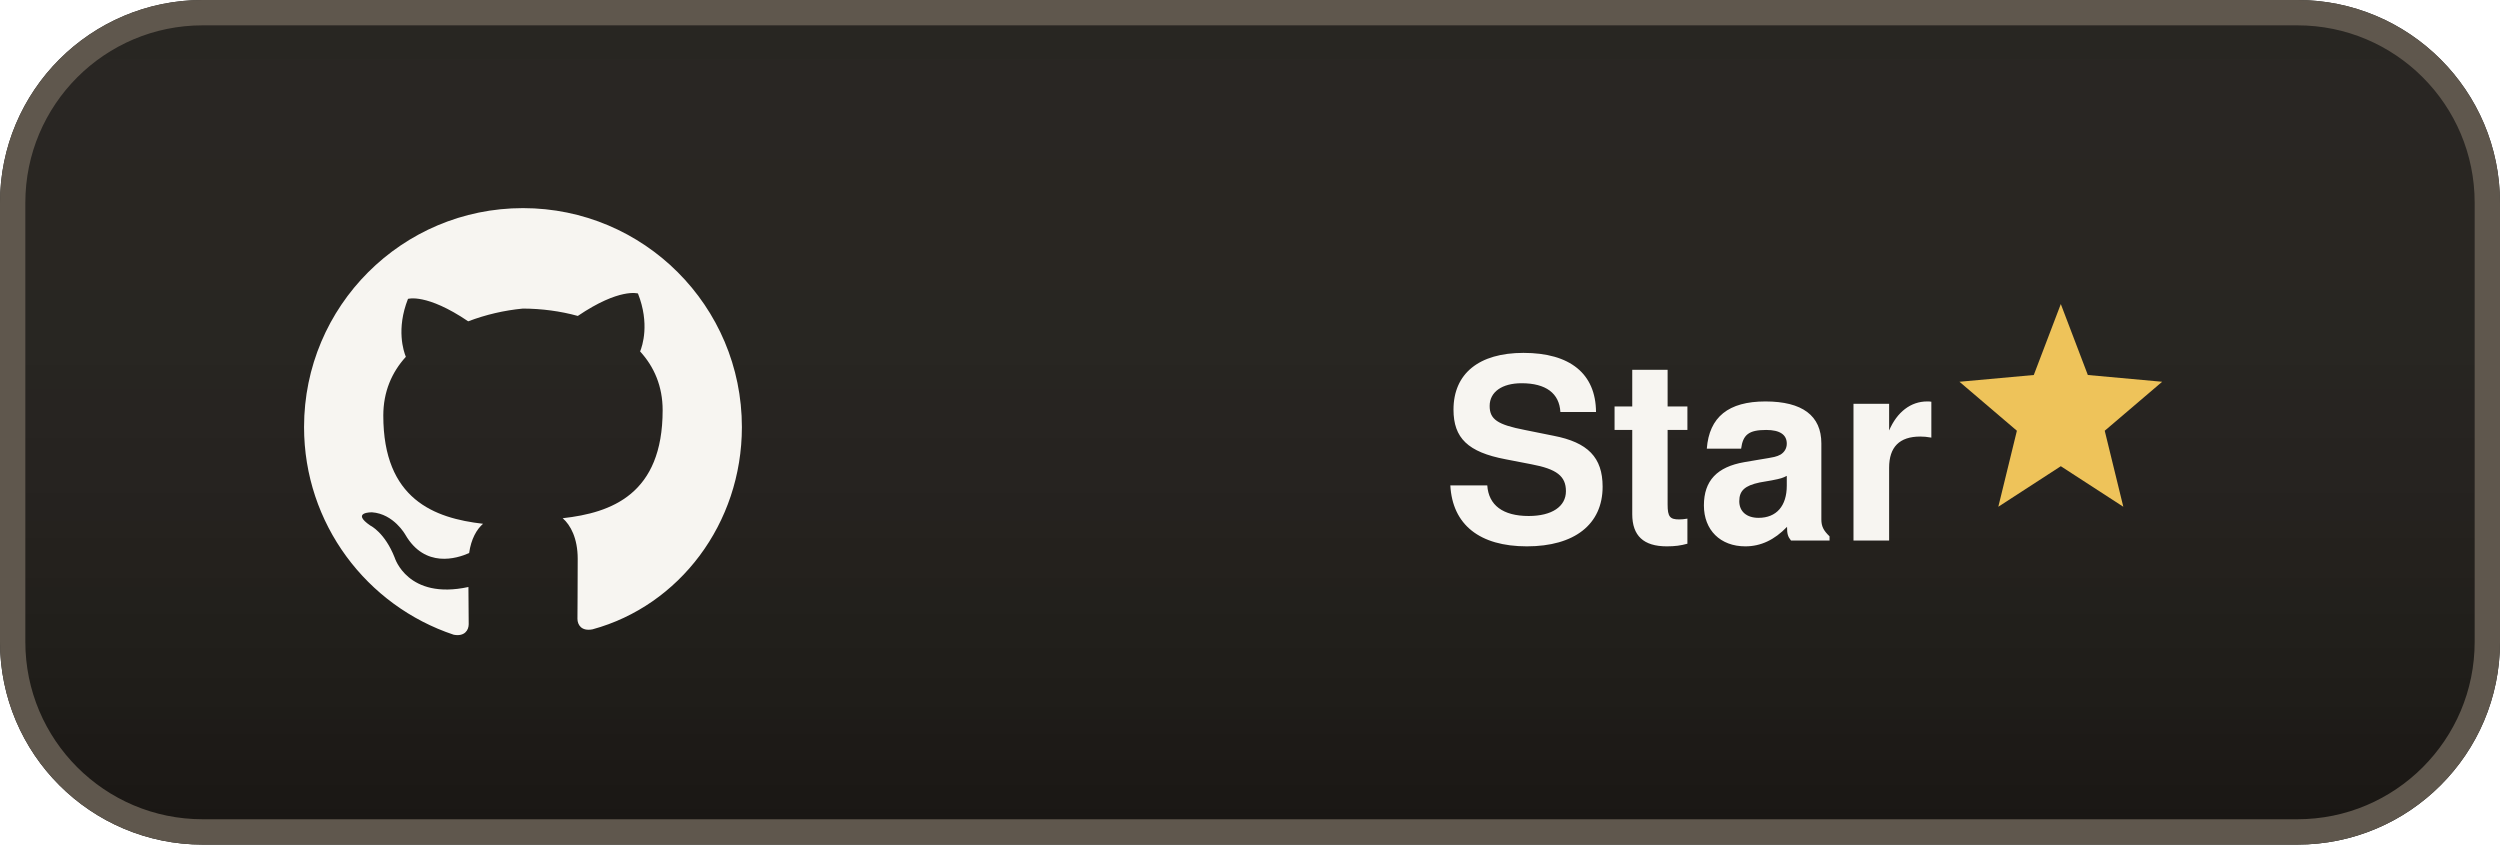
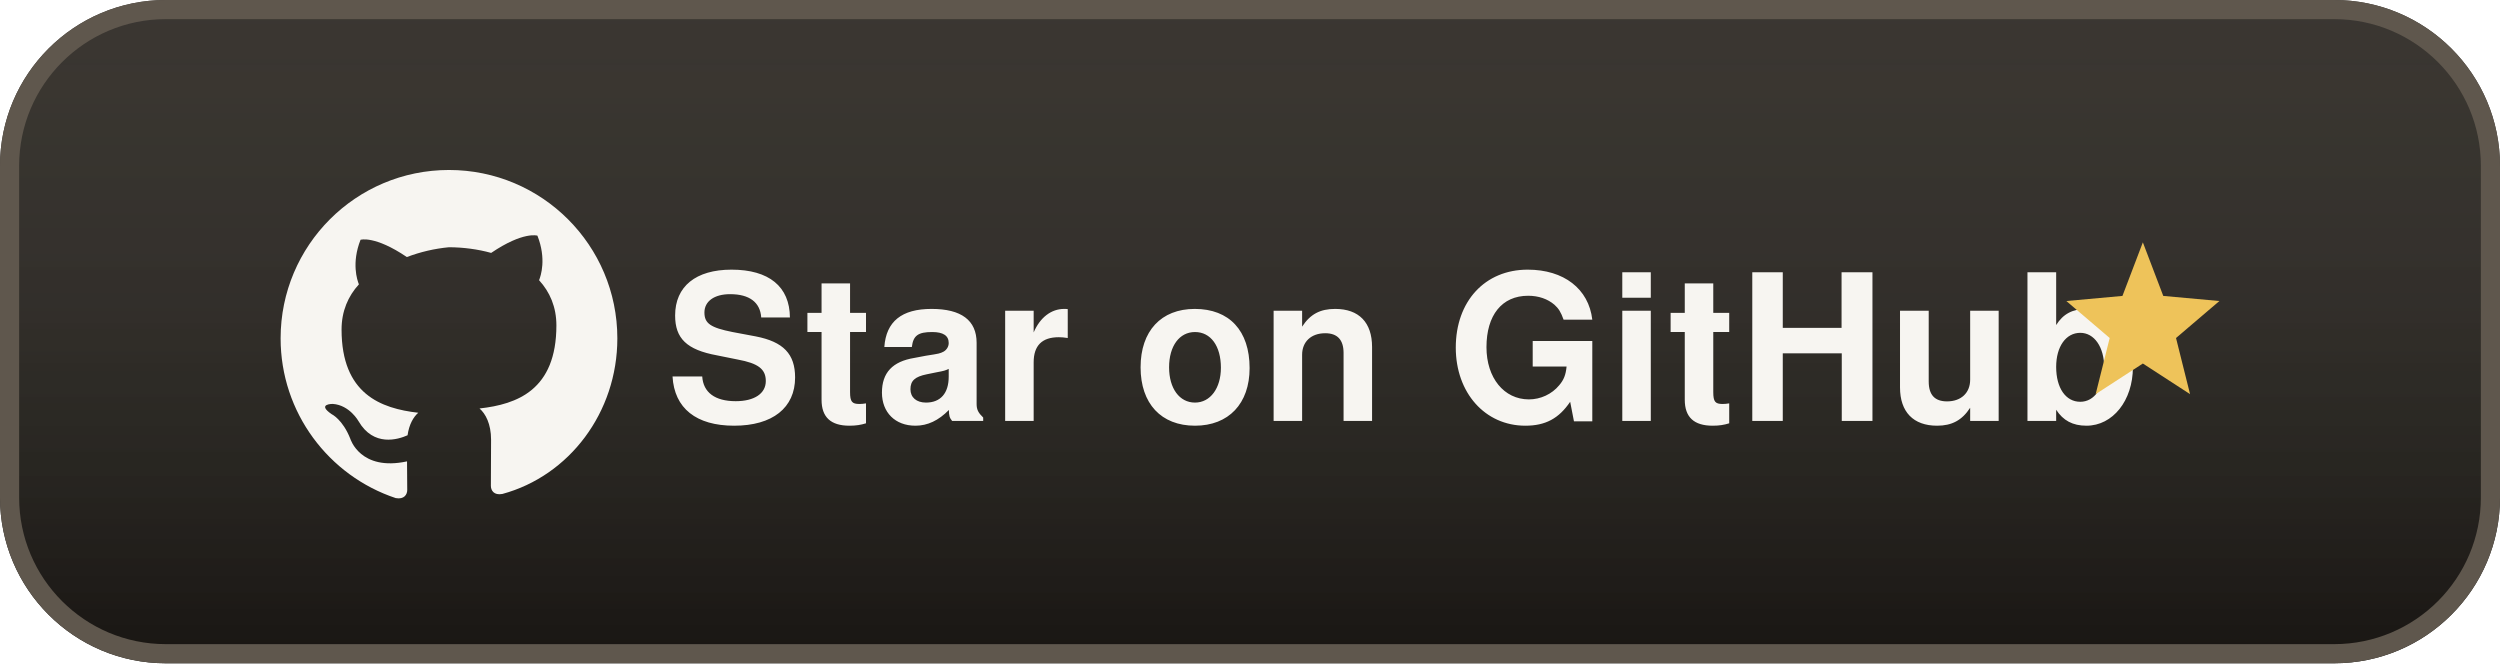
- <svg xmlns="http://www.w3.org/2000/svg" width="148" height="50" viewBox="0 0 148 50" fill="none">
+ <svg xmlns="http://www.w3.org/2000/svg" width="196" height="52" viewBox="0 0 196 52" fill="none">
  <defs>
-     <linearGradient id="sheen3" x1="0" y1="0" x2="0" y2="1">
-       <stop offset="0" stop-color="#ffffff" stop-opacity="0.05" />
-       <stop offset="1" stop-color="#000000" stop-opacity="0.15" />
+     <linearGradient id="base" x1="0" y1="0" x2="0" y2="1">
+       <stop offset="0" stop-color="#2e2a24" />
+       <stop offset="1" stop-color="#1d1a16" />
    </linearGradient>
+     <linearGradient id="sheen" x1="0" y1="0" x2="0" y2="1">
+       <stop offset="0" stop-color="#ffffff" stop-opacity="0.06" />
+       <stop offset="1" stop-color="#000000" stop-opacity="0.18" />
+     </linearGradient>
+     <filter id="shadow" x="-20%" y="-30%" width="140%" height="160%">
+       <feDropShadow dx="0" dy="2" stdDeviation="3" flood-color="#000000" flood-opacity="0.35" />
+     </filter>
  </defs>
-   <rect width="148" height="50" rx="12" fill="#1d1a16" />
-   <rect width="148" height="50" rx="12" fill="url(#sheen3)" />
-   <rect x="0.75" y="0.75" width="146.5" height="48.5" rx="11.25" fill="none" stroke="#5f574d" stroke-width="1.5" />
-   <path transform="translate(18 12) scale(1.08)" d="M12 .297c-6.63 0-12 5.373-12 12 0 5.303 3.438 9.8 8.205 11.385.6.113.82-.258.82-.577 0-.285-.01-1.04-.015-2.04-3.338.724-4.042-1.61-4.042-1.61-.546-1.387-1.333-1.756-1.333-1.756-1.089-.745.083-.729.083-.729 1.205.084 1.839 1.237 1.839 1.237 1.07 1.834 2.807 1.304 3.492.997.107-.775.418-1.305.762-1.604-2.665-.305-5.467-1.334-5.467-5.931 0-1.311.469-2.381 1.236-3.221-.124-.303-.535-1.524.117-3.176 0 0 1.008-.322 3.301 1.23A11.509 11.509 0 0 1 12 5.803c1.02.005 2.047.138 3.006.404 2.291-1.552 3.297-1.23 3.297-1.23.653 1.653.242 2.874.118 3.176.77.84 1.235 1.911 1.235 3.221 0 4.609-2.807 5.624-5.479 5.921.43.372.823 1.102.823 2.222 0 1.606-.014 2.898-.014 3.293 0 .322.216.694.825.576C20.565 22.092 24 17.592 24 12.297c0-6.627-5.373-12-12-12" fill="#f7f5f1" />
-   <path d="M122 18 L123.6 22.2 L128 22.6 L124.6 25.5 L125.7 30 L122 27.6 L118.3 30 L119.4 25.5 L116 22.6 L120.4 22.2 Z" fill="#eec35a" />
-   <text x="100" y="32" font-family="'Segoe UI', Helvetica, Arial, sans-serif" font-size="15" font-weight="600" fill="#f7f5f1" text-anchor="middle">Star</text>
+   <rect width="196" height="52" rx="13" fill="url(#base)" />
+   <rect width="196" height="52" rx="13" fill="url(#sheen)" />
+   <rect x="0.75" y="0.75" width="194.5" height="50.5" rx="12.25" fill="none" stroke="#5f574d" stroke-width="1.5" />
+   <path transform="translate(22 13) scale(1.1)" d="M12 .297c-6.63 0-12 5.373-12 12 0 5.303 3.438 9.8 8.205 11.385.6.113.82-.258.82-.577 0-.285-.01-1.04-.015-2.04-3.338.724-4.042-1.61-4.042-1.61-.546-1.387-1.333-1.756-1.333-1.756-1.089-.745.083-.729.083-.729 1.205.084 1.839 1.237 1.839 1.237 1.07 1.834 2.807 1.304 3.492.997.107-.775.418-1.305.762-1.604-2.665-.305-5.467-1.334-5.467-5.931 0-1.311.469-2.381 1.236-3.221-.124-.303-.535-1.524.117-3.176 0 0 1.008-.322 3.301 1.23A11.509 11.509 0 0 1 12 5.803c1.02.005 2.047.138 3.006.404 2.291-1.552 3.297-1.23 3.297-1.23.653 1.653.242 2.874.118 3.176.77.84 1.235 1.911 1.235 3.221 0 4.609-2.807 5.624-5.479 5.921.43.372.823 1.102.823 2.222 0 1.606-.014 2.898-.014 3.293 0 .322.216.694.825.576C20.565 22.092 24 17.592 24 12.297c0-6.627-5.373-12-12-12" fill="#f7f5f1" />
+   <text x="110" y="33" font-family="'Segoe UI', -apple-system, BlinkMacSystemFont, Helvetica, Arial, sans-serif" font-size="16" font-weight="700" fill="#f7f5f1" text-anchor="middle" letter-spacing="0.2">Star on GitHub</text>
+   <path d="M168 19 L169.6 23.2 L174 23.6 L170.6 26.5 L171.7 30.9 L168 28.5 L164.3 30.9 L165.4 26.5 L162 23.6 L166.4 23.2 Z" fill="#eec35a" />
</svg>
